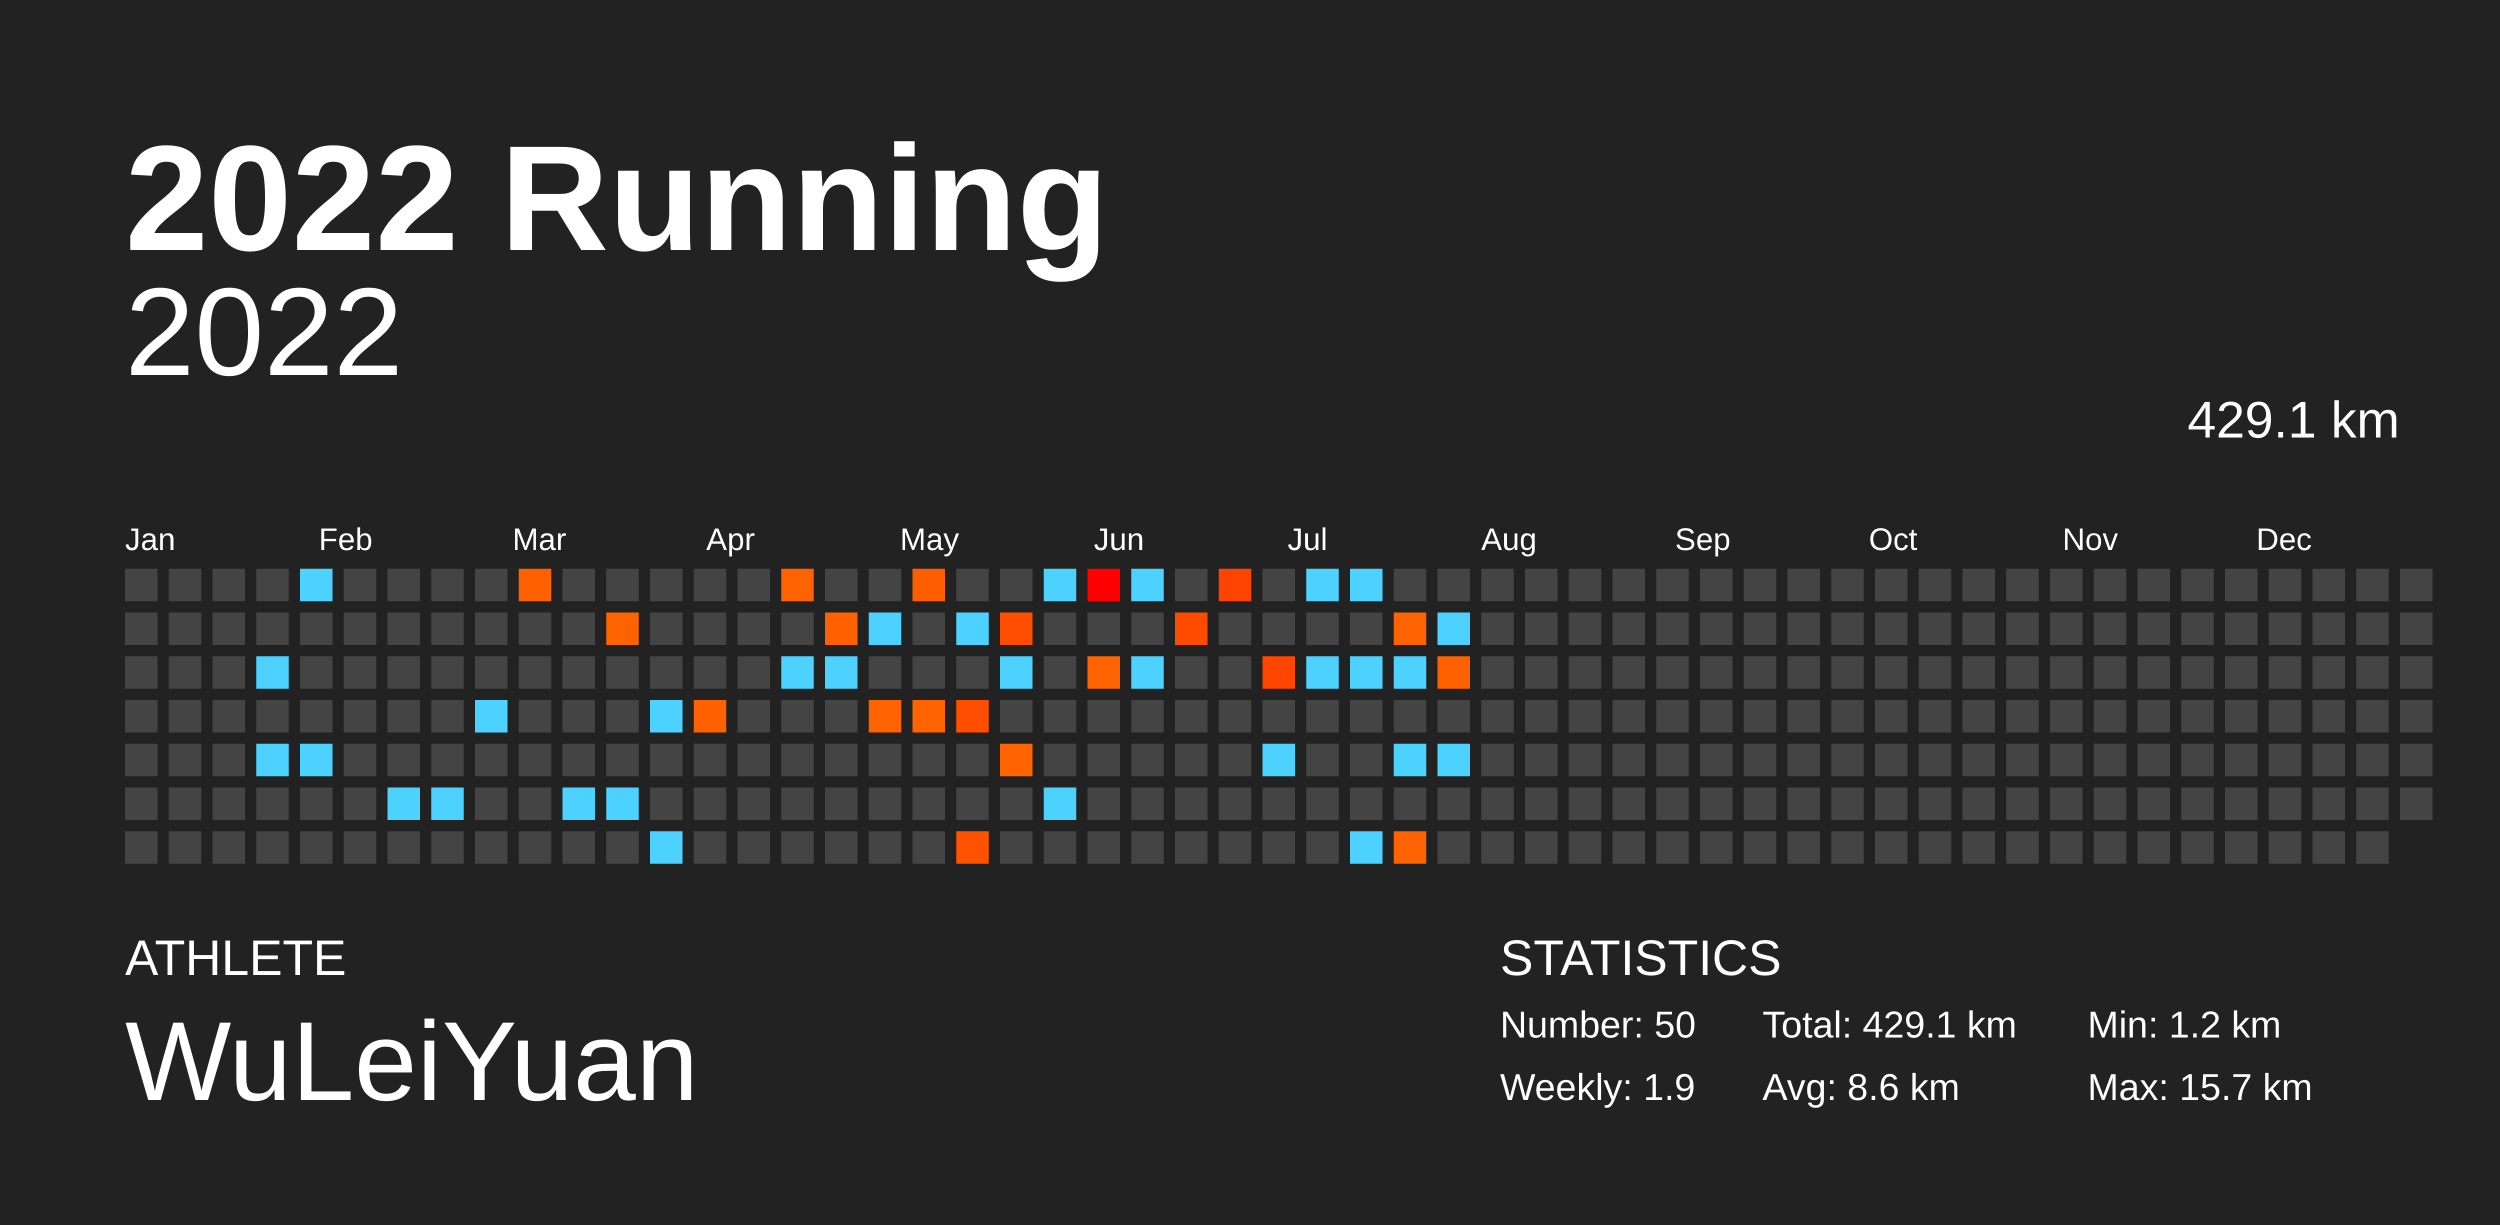
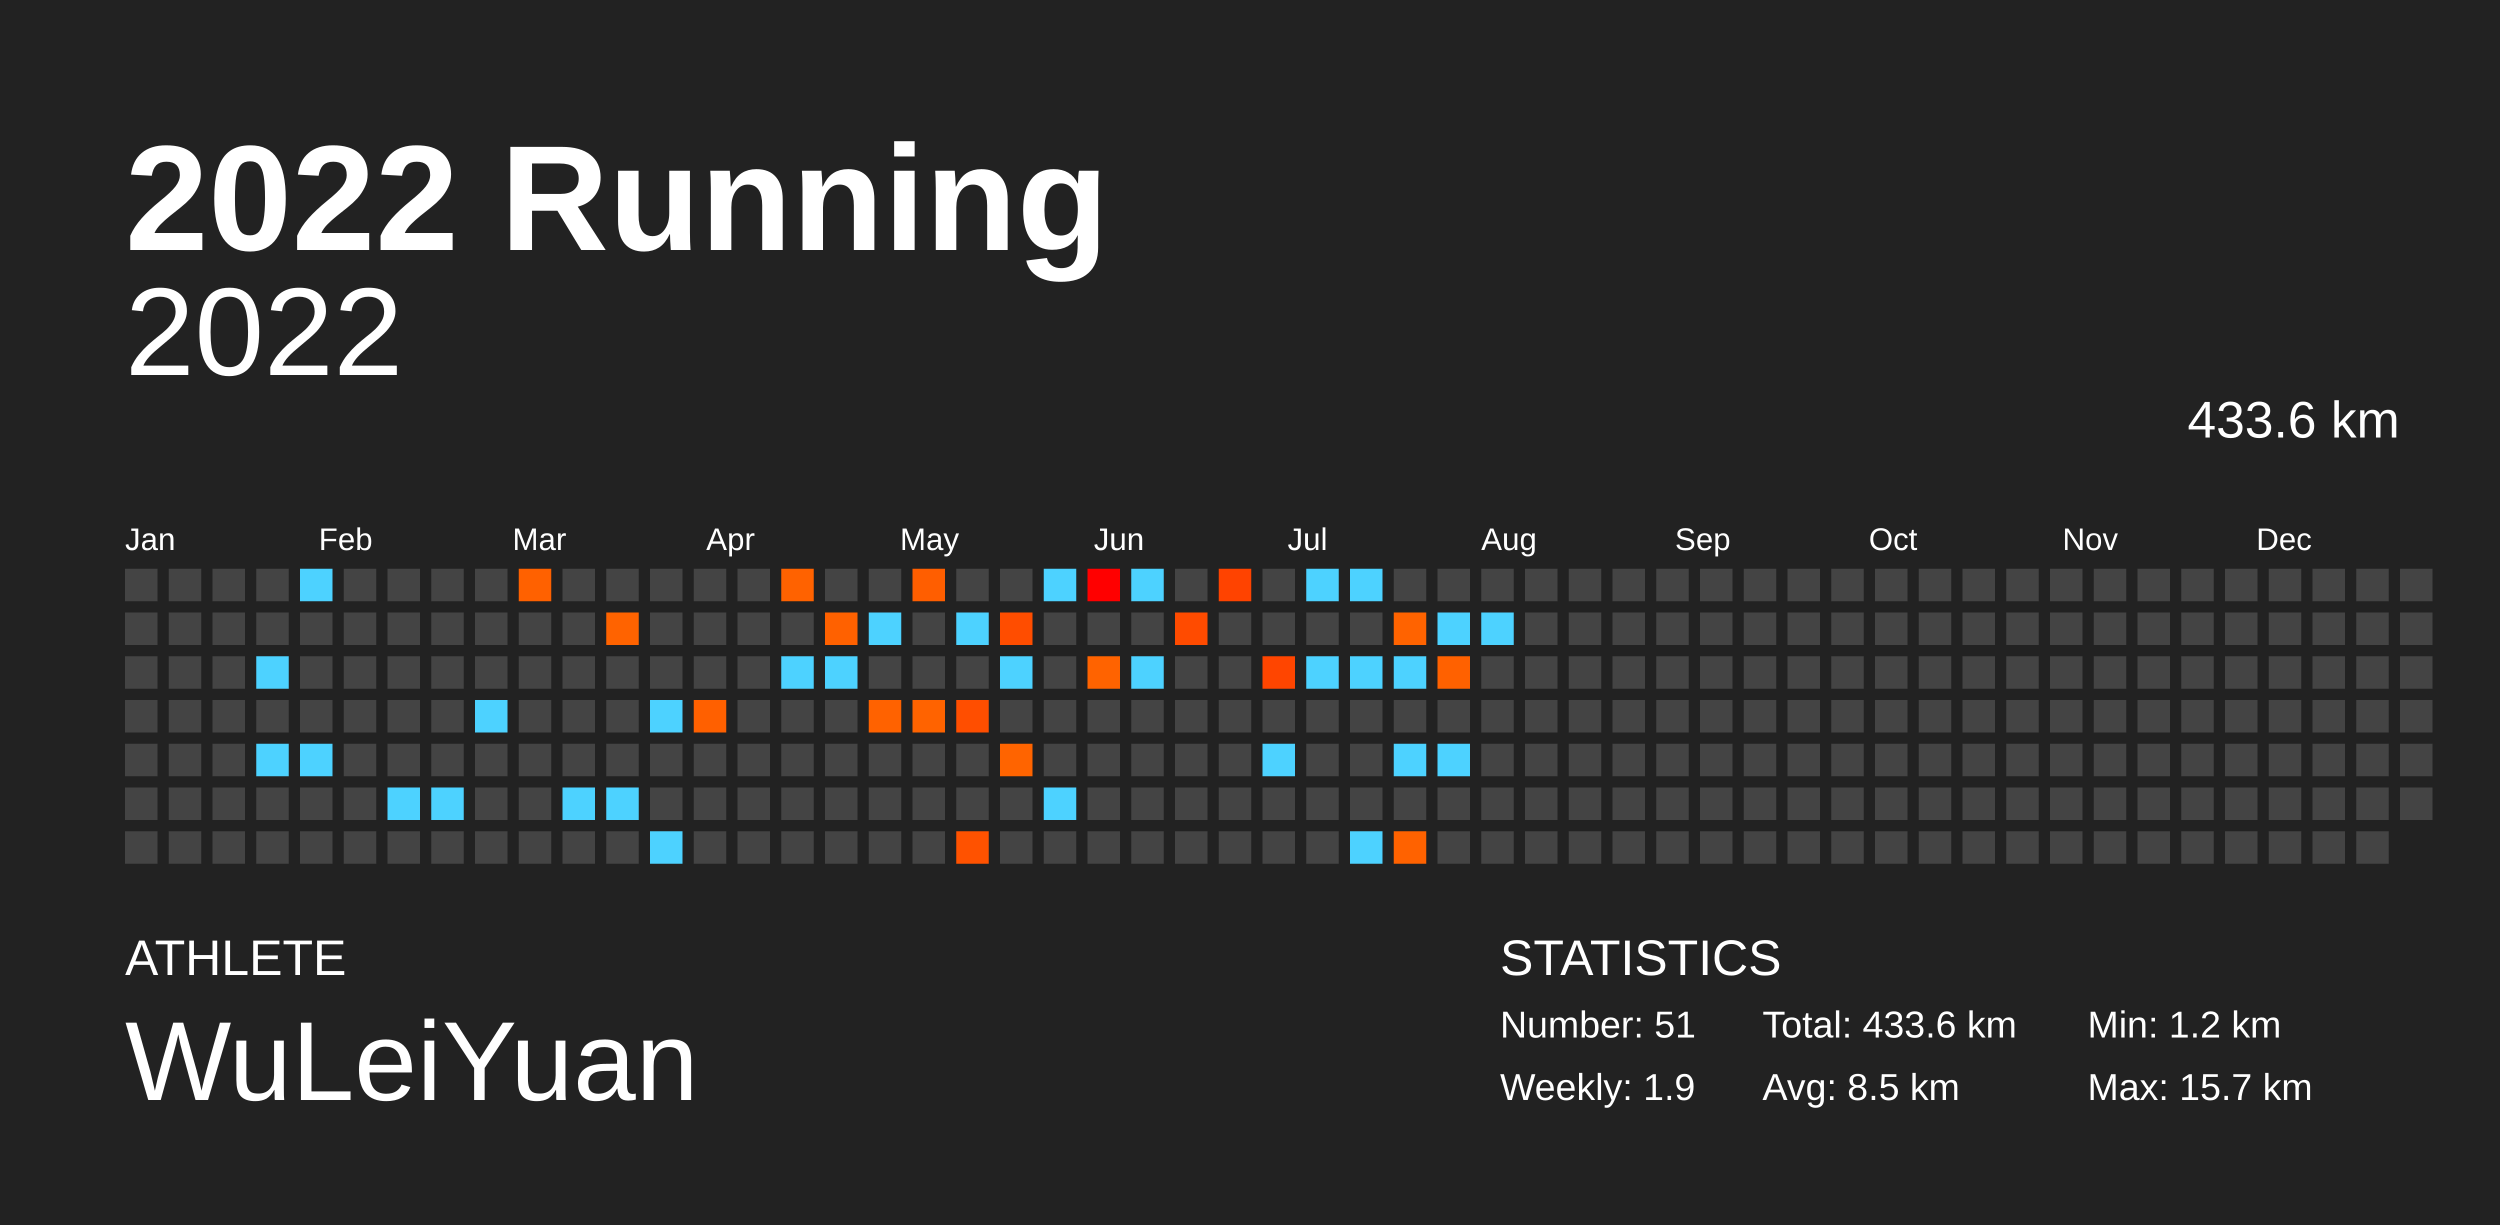
<svg xmlns="http://www.w3.org/2000/svg" baseProfile="full" height="98mm" version="1.1" viewBox="0,0,200,98" width="200mm">
  <defs />
  <rect fill="#222222" height="98" width="200" x="0" y="0" />
  <text fill="#FFFFFF" style="font-size:12px; font-family:Arial; font-weight:bold;" x="10" y="20">2022 Running</text>
  <text fill="#FFFFFF" style="font-size:4px; font-family:Arial" x="10" y="78">ATHLETE</text>
  <text fill="#FFFFFF" style="font-size:9px; font-family:Arial" x="10" y="88">WuLeiYuan</text>
  <text fill="#FFFFFF" style="font-size:4px; font-family:Arial" x="120" y="78">STATISTICS</text>
-   <text fill="#FFFFFF" style="font-size:3px; font-family:Arial" x="120" y="83">Number: 50</text>
+   <text fill="#FFFFFF" style="font-size:3px; font-family:Arial" x="120" y="83">Number: 51</text>
  <text fill="#FFFFFF" style="font-size:3px; font-family:Arial" x="120" y="88">Weekly: 1.9</text>
-   <text fill="#FFFFFF" style="font-size:3px; font-family:Arial" x="141" y="83">Total: 429.1 km</text>
-   <text fill="#FFFFFF" style="font-size:3px; font-family:Arial" x="141" y="88">Avg: 8.6 km</text>
+   <text fill="#FFFFFF" style="font-size:3px; font-family:Arial" x="141" y="83">Total: 433.6 km</text>
+   <text fill="#FFFFFF" style="font-size:3px; font-family:Arial" x="141" y="88">Avg: 8.5 km</text>
  <text fill="#FFFFFF" style="font-size:3px; font-family:Arial" x="167" y="83">Min: 1.2 km</text>
  <text fill="#FFFFFF" style="font-size:3px; font-family:Arial" x="167" y="88">Max: 15.7 km</text>
  <text alignment-baseline="hanging" fill="#FFFFFF" style="font-size:10.0px; font-family:Arial;" x="10" y="30">2022</text>
-   <text alignment-baseline="hanging" fill="#FFFFFF" style="font-size:4.125px; font-family:Arial;" x="175" y="35">429.1 km</text>
+   <text alignment-baseline="hanging" fill="#FFFFFF" style="font-size:4.125px; font-family:Arial;" x="175" y="35">433.6 km</text>
  <text fill="#FFFFFF" style="font-size:2.5px; font-family:Arial" x="10.0" y="44">Jan</text>
  <text fill="#FFFFFF" style="font-size:2.5px; font-family:Arial" x="25.5" y="44">Feb</text>
  <text fill="#FFFFFF" style="font-size:2.5px; font-family:Arial" x="41.0" y="44">Mar</text>
  <text fill="#FFFFFF" style="font-size:2.5px; font-family:Arial" x="56.5" y="44">Apr</text>
  <text fill="#FFFFFF" style="font-size:2.5px; font-family:Arial" x="72.0" y="44">May</text>
  <text fill="#FFFFFF" style="font-size:2.5px; font-family:Arial" x="87.5" y="44">Jun</text>
  <text fill="#FFFFFF" style="font-size:2.5px; font-family:Arial" x="103.0" y="44">Jul</text>
  <text fill="#FFFFFF" style="font-size:2.5px; font-family:Arial" x="118.5" y="44">Aug</text>
  <text fill="#FFFFFF" style="font-size:2.5px; font-family:Arial" x="134.0" y="44">Sep</text>
  <text fill="#FFFFFF" style="font-size:2.5px; font-family:Arial" x="149.5" y="44">Oct</text>
  <text fill="#FFFFFF" style="font-size:2.5px; font-family:Arial" x="165.0" y="44">Nov</text>
  <text fill="#FFFFFF" style="font-size:2.5px; font-family:Arial" x="180.5" y="44">Dec</text>
  <rect fill="#444444" height="2.6" width="2.6" x="10.0" y="45.5" />
  <rect fill="#444444" height="2.6" width="2.6" x="10.0" y="49.0" />
  <rect fill="#444444" height="2.6" width="2.6" x="10.0" y="52.5" />
  <rect fill="#444444" height="2.6" width="2.6" x="10.0" y="56.0" />
  <rect fill="#444444" height="2.6" width="2.6" x="10.0" y="59.5" />
  <rect fill="#444444" height="2.6" width="2.6" x="10.0" y="63.0" />
  <rect fill="#444444" height="2.6" width="2.6" x="10.0" y="66.5" />
  <rect fill="#444444" height="2.6" width="2.6" x="13.5" y="45.5" />
  <rect fill="#444444" height="2.6" width="2.6" x="13.5" y="49.0" />
  <rect fill="#444444" height="2.6" width="2.6" x="13.5" y="52.5" />
  <rect fill="#444444" height="2.6" width="2.6" x="13.5" y="56.0" />
  <rect fill="#444444" height="2.6" width="2.6" x="13.5" y="59.5" />
  <rect fill="#444444" height="2.6" width="2.6" x="13.5" y="63.0" />
  <rect fill="#444444" height="2.6" width="2.6" x="13.5" y="66.5" />
  <rect fill="#444444" height="2.6" width="2.6" x="17.0" y="45.5" />
  <rect fill="#444444" height="2.6" width="2.6" x="17.0" y="49.0" />
  <rect fill="#444444" height="2.6" width="2.6" x="17.0" y="52.5" />
  <rect fill="#444444" height="2.6" width="2.6" x="17.0" y="56.0" />
  <rect fill="#444444" height="2.6" width="2.6" x="17.0" y="59.5" />
  <rect fill="#444444" height="2.6" width="2.6" x="17.0" y="63.0" />
  <rect fill="#444444" height="2.6" width="2.6" x="17.0" y="66.5" />
  <rect fill="#444444" height="2.6" width="2.6" x="20.5" y="45.5" />
  <rect fill="#444444" height="2.6" width="2.6" x="20.5" y="49.0" />
  <rect fill="#4dd2ff" height="2.6" width="2.6" x="20.5" y="52.5" />
  <rect fill="#444444" height="2.6" width="2.6" x="20.5" y="56.0" />
  <rect fill="#4dd2ff" height="2.6" width="2.6" x="20.5" y="59.5" />
  <rect fill="#444444" height="2.6" width="2.6" x="20.5" y="63.0" />
  <rect fill="#444444" height="2.6" width="2.6" x="20.5" y="66.5" />
  <rect fill="#4dd2ff" height="2.6" width="2.6" x="24.0" y="45.5" />
  <rect fill="#444444" height="2.6" width="2.6" x="24.0" y="49.0" />
  <rect fill="#444444" height="2.6" width="2.6" x="24.0" y="52.5" />
  <rect fill="#444444" height="2.6" width="2.6" x="24.0" y="56.0" />
  <rect fill="#4dd2ff" height="2.6" width="2.6" x="24.0" y="59.5" />
  <rect fill="#444444" height="2.6" width="2.6" x="24.0" y="63.0" />
  <rect fill="#444444" height="2.6" width="2.6" x="24.0" y="66.5" />
  <rect fill="#444444" height="2.6" width="2.6" x="27.5" y="45.5" />
  <rect fill="#444444" height="2.6" width="2.6" x="27.5" y="49.0" />
  <rect fill="#444444" height="2.6" width="2.6" x="27.5" y="52.5" />
  <rect fill="#444444" height="2.6" width="2.6" x="27.5" y="56.0" />
  <rect fill="#444444" height="2.6" width="2.6" x="27.5" y="59.5" />
  <rect fill="#444444" height="2.6" width="2.6" x="27.5" y="63.0" />
  <rect fill="#444444" height="2.6" width="2.6" x="27.5" y="66.5" />
  <rect fill="#444444" height="2.6" width="2.6" x="31.0" y="45.5" />
  <rect fill="#444444" height="2.6" width="2.6" x="31.0" y="49.0" />
  <rect fill="#444444" height="2.6" width="2.6" x="31.0" y="52.5" />
  <rect fill="#444444" height="2.6" width="2.6" x="31.0" y="56.0" />
  <rect fill="#444444" height="2.6" width="2.6" x="31.0" y="59.5" />
  <rect fill="#4dd2ff" height="2.6" width="2.6" x="31.0" y="63.0" />
  <rect fill="#444444" height="2.6" width="2.6" x="31.0" y="66.5" />
  <rect fill="#444444" height="2.6" width="2.6" x="34.5" y="45.5" />
  <rect fill="#444444" height="2.6" width="2.6" x="34.5" y="49.0" />
  <rect fill="#444444" height="2.6" width="2.6" x="34.5" y="52.5" />
  <rect fill="#444444" height="2.6" width="2.6" x="34.5" y="56.0" />
  <rect fill="#444444" height="2.6" width="2.6" x="34.5" y="59.5" />
  <rect fill="#4dd2ff" height="2.6" width="2.6" x="34.5" y="63.0" />
  <rect fill="#444444" height="2.6" width="2.6" x="34.5" y="66.5" />
  <rect fill="#444444" height="2.6" width="2.6" x="38.0" y="45.5" />
  <rect fill="#444444" height="2.6" width="2.6" x="38.0" y="49.0" />
  <rect fill="#444444" height="2.6" width="2.6" x="38.0" y="52.5" />
  <rect fill="#4dd2ff" height="2.6" width="2.6" x="38.0" y="56.0" />
  <rect fill="#444444" height="2.6" width="2.6" x="38.0" y="59.5" />
  <rect fill="#444444" height="2.6" width="2.6" x="38.0" y="63.0" />
  <rect fill="#444444" height="2.6" width="2.6" x="38.0" y="66.5" />
  <rect fill="#ff6100" height="2.6" width="2.6" x="41.5" y="45.5" />
  <rect fill="#444444" height="2.6" width="2.6" x="41.5" y="49.0" />
  <rect fill="#444444" height="2.6" width="2.6" x="41.5" y="52.5" />
  <rect fill="#444444" height="2.6" width="2.6" x="41.5" y="56.0" />
  <rect fill="#444444" height="2.6" width="2.6" x="41.5" y="59.5" />
  <rect fill="#444444" height="2.6" width="2.6" x="41.5" y="63.0" />
  <rect fill="#444444" height="2.6" width="2.6" x="41.5" y="66.5" />
  <rect fill="#444444" height="2.6" width="2.6" x="45.0" y="45.5" />
  <rect fill="#444444" height="2.6" width="2.6" x="45.0" y="49.0" />
  <rect fill="#444444" height="2.6" width="2.6" x="45.0" y="52.5" />
  <rect fill="#444444" height="2.6" width="2.6" x="45.0" y="56.0" />
  <rect fill="#444444" height="2.6" width="2.6" x="45.0" y="59.5" />
  <rect fill="#4dd2ff" height="2.6" width="2.6" x="45.0" y="63.0" />
  <rect fill="#444444" height="2.6" width="2.6" x="45.0" y="66.5" />
  <rect fill="#444444" height="2.6" width="2.6" x="48.5" y="45.5" />
  <rect fill="#ff6300" height="2.6" width="2.6" x="48.5" y="49.0" />
  <rect fill="#444444" height="2.6" width="2.6" x="48.5" y="52.5" />
  <rect fill="#444444" height="2.6" width="2.6" x="48.5" y="56.0" />
  <rect fill="#444444" height="2.6" width="2.6" x="48.5" y="59.5" />
  <rect fill="#4dd2ff" height="2.6" width="2.6" x="48.5" y="63.0" />
  <rect fill="#444444" height="2.6" width="2.6" x="48.5" y="66.5" />
  <rect fill="#444444" height="2.6" width="2.6" x="52.0" y="45.5" />
  <rect fill="#444444" height="2.6" width="2.6" x="52.0" y="49.0" />
  <rect fill="#444444" height="2.6" width="2.6" x="52.0" y="52.5" />
  <rect fill="#4dd2ff" height="2.6" width="2.6" x="52.0" y="56.0" />
  <rect fill="#444444" height="2.6" width="2.6" x="52.0" y="59.5" />
  <rect fill="#444444" height="2.6" width="2.6" x="52.0" y="63.0" />
  <rect fill="#4dd2ff" height="2.6" width="2.6" x="52.0" y="66.5" />
  <rect fill="#444444" height="2.6" width="2.6" x="55.5" y="45.5" />
  <rect fill="#444444" height="2.6" width="2.6" x="55.5" y="49.0" />
  <rect fill="#444444" height="2.6" width="2.6" x="55.5" y="52.5" />
  <rect fill="#ff6000" height="2.6" width="2.6" x="55.5" y="56.0" />
  <rect fill="#444444" height="2.6" width="2.6" x="55.5" y="59.5" />
  <rect fill="#444444" height="2.6" width="2.6" x="55.5" y="63.0" />
  <rect fill="#444444" height="2.6" width="2.6" x="55.5" y="66.5" />
  <rect fill="#444444" height="2.6" width="2.6" x="59.0" y="45.5" />
  <rect fill="#444444" height="2.6" width="2.6" x="59.0" y="49.0" />
  <rect fill="#444444" height="2.6" width="2.6" x="59.0" y="52.5" />
  <rect fill="#444444" height="2.6" width="2.6" x="59.0" y="56.0" />
  <rect fill="#444444" height="2.6" width="2.6" x="59.0" y="59.5" />
  <rect fill="#444444" height="2.6" width="2.6" x="59.0" y="63.0" />
  <rect fill="#444444" height="2.6" width="2.6" x="59.0" y="66.5" />
  <rect fill="#ff6200" height="2.6" width="2.6" x="62.5" y="45.5" />
  <rect fill="#444444" height="2.6" width="2.6" x="62.5" y="49.0" />
  <rect fill="#4dd2ff" height="2.6" width="2.6" x="62.5" y="52.5" />
  <rect fill="#444444" height="2.6" width="2.6" x="62.5" y="56.0" />
  <rect fill="#444444" height="2.6" width="2.6" x="62.5" y="59.5" />
  <rect fill="#444444" height="2.6" width="2.6" x="62.5" y="63.0" />
  <rect fill="#444444" height="2.6" width="2.6" x="62.5" y="66.5" />
  <rect fill="#444444" height="2.6" width="2.6" x="66.0" y="45.5" />
  <rect fill="#ff6100" height="2.6" width="2.6" x="66.0" y="49.0" />
  <rect fill="#4dd2ff" height="2.6" width="2.6" x="66.0" y="52.5" />
  <rect fill="#444444" height="2.6" width="2.6" x="66.0" y="56.0" />
  <rect fill="#444444" height="2.6" width="2.6" x="66.0" y="59.5" />
  <rect fill="#444444" height="2.6" width="2.6" x="66.0" y="63.0" />
  <rect fill="#444444" height="2.6" width="2.6" x="66.0" y="66.5" />
  <rect fill="#444444" height="2.6" width="2.6" x="69.5" y="45.5" />
  <rect fill="#4dd2ff" height="2.6" width="2.6" x="69.5" y="49.0" />
  <rect fill="#444444" height="2.6" width="2.6" x="69.5" y="52.5" />
  <rect fill="#ff6200" height="2.6" width="2.6" x="69.5" y="56.0" />
  <rect fill="#444444" height="2.6" width="2.6" x="69.5" y="59.5" />
  <rect fill="#444444" height="2.6" width="2.6" x="69.5" y="63.0" />
  <rect fill="#444444" height="2.6" width="2.6" x="69.5" y="66.5" />
  <rect fill="#ff5e00" height="2.6" width="2.6" x="73.0" y="45.5" />
  <rect fill="#444444" height="2.6" width="2.6" x="73.0" y="49.0" />
  <rect fill="#444444" height="2.6" width="2.6" x="73.0" y="52.5" />
  <rect fill="#ff6300" height="2.6" width="2.6" x="73.0" y="56.0" />
  <rect fill="#444444" height="2.6" width="2.6" x="73.0" y="59.5" />
  <rect fill="#444444" height="2.6" width="2.6" x="73.0" y="63.0" />
  <rect fill="#444444" height="2.6" width="2.6" x="73.0" y="66.5" />
  <rect fill="#444444" height="2.6" width="2.6" x="76.5" y="45.5" />
  <rect fill="#4dd2ff" height="2.6" width="2.6" x="76.5" y="49.0" />
  <rect fill="#444444" height="2.6" width="2.6" x="76.5" y="52.5" />
  <rect fill="#ff4e00" height="2.6" width="2.6" x="76.5" y="56.0" />
  <rect fill="#444444" height="2.6" width="2.6" x="76.5" y="59.5" />
  <rect fill="#444444" height="2.6" width="2.6" x="76.5" y="63.0" />
  <rect fill="#ff5200" height="2.6" width="2.6" x="76.5" y="66.5" />
  <rect fill="#444444" height="2.6" width="2.6" x="80.0" y="45.5" />
  <rect fill="#ff4d00" height="2.6" width="2.6" x="80.0" y="49.0" />
  <rect fill="#4dd2ff" height="2.6" width="2.6" x="80.0" y="52.5" />
  <rect fill="#444444" height="2.6" width="2.6" x="80.0" y="56.0" />
  <rect fill="#ff6400" height="2.6" width="2.6" x="80.0" y="59.5" />
  <rect fill="#444444" height="2.6" width="2.6" x="80.0" y="63.0" />
  <rect fill="#444444" height="2.6" width="2.6" x="80.0" y="66.5" />
  <rect fill="#4dd2ff" height="2.6" width="2.6" x="83.5" y="45.5" />
  <rect fill="#444444" height="2.6" width="2.6" x="83.5" y="49.0" />
  <rect fill="#444444" height="2.6" width="2.6" x="83.5" y="52.5" />
  <rect fill="#444444" height="2.6" width="2.6" x="83.5" y="56.0" />
  <rect fill="#444444" height="2.6" width="2.6" x="83.5" y="59.5" />
  <rect fill="#4dd2ff" height="2.6" width="2.6" x="83.5" y="63.0" />
  <rect fill="#444444" height="2.6" width="2.6" x="83.5" y="66.5" />
  <rect fill="#ff0000" height="2.6" width="2.6" x="87.0" y="45.5" />
  <rect fill="#444444" height="2.6" width="2.6" x="87.0" y="49.0" />
  <rect fill="#ff6300" height="2.6" width="2.6" x="87.0" y="52.5" />
  <rect fill="#444444" height="2.6" width="2.6" x="87.0" y="56.0" />
  <rect fill="#444444" height="2.6" width="2.6" x="87.0" y="59.5" />
  <rect fill="#444444" height="2.6" width="2.6" x="87.0" y="63.0" />
  <rect fill="#444444" height="2.6" width="2.6" x="87.0" y="66.5" />
  <rect fill="#4dd2ff" height="2.6" width="2.6" x="90.5" y="45.5" />
  <rect fill="#444444" height="2.6" width="2.6" x="90.5" y="49.0" />
  <rect fill="#4dd2ff" height="2.6" width="2.6" x="90.5" y="52.5" />
  <rect fill="#444444" height="2.6" width="2.6" x="90.5" y="56.0" />
  <rect fill="#444444" height="2.6" width="2.6" x="90.5" y="59.5" />
  <rect fill="#444444" height="2.6" width="2.6" x="90.5" y="63.0" />
  <rect fill="#444444" height="2.6" width="2.6" x="90.5" y="66.5" />
  <rect fill="#444444" height="2.6" width="2.6" x="94.0" y="45.5" />
  <rect fill="#ff4b00" height="2.6" width="2.6" x="94.0" y="49.0" />
  <rect fill="#444444" height="2.6" width="2.6" x="94.0" y="52.5" />
  <rect fill="#444444" height="2.6" width="2.6" x="94.0" y="56.0" />
  <rect fill="#444444" height="2.6" width="2.6" x="94.0" y="59.5" />
  <rect fill="#444444" height="2.6" width="2.6" x="94.0" y="63.0" />
  <rect fill="#444444" height="2.6" width="2.6" x="94.0" y="66.5" />
  <rect fill="#ff4300" height="2.6" width="2.6" x="97.5" y="45.5" />
  <rect fill="#444444" height="2.6" width="2.6" x="97.5" y="49.0" />
  <rect fill="#444444" height="2.6" width="2.6" x="97.5" y="52.5" />
  <rect fill="#444444" height="2.6" width="2.6" x="97.5" y="56.0" />
  <rect fill="#444444" height="2.6" width="2.6" x="97.5" y="59.5" />
  <rect fill="#444444" height="2.6" width="2.6" x="97.5" y="63.0" />
  <rect fill="#444444" height="2.6" width="2.6" x="97.5" y="66.5" />
  <rect fill="#444444" height="2.6" width="2.6" x="101.0" y="45.5" />
  <rect fill="#444444" height="2.6" width="2.6" x="101.0" y="49.0" />
  <rect fill="#ff4500" height="2.6" width="2.6" x="101.0" y="52.5" />
  <rect fill="#444444" height="2.6" width="2.6" x="101.0" y="56.0" />
  <rect fill="#4dd2ff" height="2.6" width="2.6" x="101.0" y="59.5" />
  <rect fill="#444444" height="2.6" width="2.6" x="101.0" y="63.0" />
  <rect fill="#444444" height="2.6" width="2.6" x="101.0" y="66.5" />
  <rect fill="#4dd2ff" height="2.6" width="2.6" x="104.5" y="45.5" />
  <rect fill="#444444" height="2.6" width="2.6" x="104.5" y="49.0" />
  <rect fill="#4dd2ff" height="2.6" width="2.6" x="104.5" y="52.5" />
  <rect fill="#444444" height="2.6" width="2.6" x="104.5" y="56.0" />
  <rect fill="#444444" height="2.6" width="2.6" x="104.5" y="59.5" />
  <rect fill="#444444" height="2.6" width="2.6" x="104.5" y="63.0" />
  <rect fill="#444444" height="2.6" width="2.6" x="104.5" y="66.5" />
  <rect fill="#4dd2ff" height="2.6" width="2.6" x="108.0" y="45.5" />
  <rect fill="#444444" height="2.6" width="2.6" x="108.0" y="49.0" />
  <rect fill="#4dd2ff" height="2.6" width="2.6" x="108.0" y="52.5" />
  <rect fill="#444444" height="2.6" width="2.6" x="108.0" y="56.0" />
  <rect fill="#444444" height="2.6" width="2.6" x="108.0" y="59.5" />
  <rect fill="#444444" height="2.6" width="2.6" x="108.0" y="63.0" />
  <rect fill="#4dd2ff" height="2.6" width="2.6" x="108.0" y="66.5" />
  <rect fill="#444444" height="2.6" width="2.6" x="111.5" y="45.5" />
  <rect fill="#ff6300" height="2.6" width="2.6" x="111.5" y="49.0" />
  <rect fill="#4dd2ff" height="2.6" width="2.6" x="111.5" y="52.5" />
  <rect fill="#444444" height="2.6" width="2.6" x="111.5" y="56.0" />
  <rect fill="#4dd2ff" height="2.6" width="2.6" x="111.5" y="59.5" />
  <rect fill="#444444" height="2.6" width="2.6" x="111.5" y="63.0" />
  <rect fill="#ff6200" height="2.6" width="2.6" x="111.5" y="66.5" />
  <rect fill="#444444" height="2.6" width="2.6" x="115.0" y="45.5" />
  <rect fill="#4dd2ff" height="2.6" width="2.6" x="115.0" y="49.0" />
  <rect fill="#ff6100" height="2.6" width="2.6" x="115.0" y="52.5" />
  <rect fill="#444444" height="2.6" width="2.6" x="115.0" y="56.0" />
  <rect fill="#4dd2ff" height="2.6" width="2.6" x="115.0" y="59.5" />
  <rect fill="#444444" height="2.6" width="2.6" x="115.0" y="63.0" />
  <rect fill="#444444" height="2.6" width="2.6" x="115.0" y="66.5" />
  <rect fill="#444444" height="2.6" width="2.6" x="118.5" y="45.5" />
-   <rect fill="#444444" height="2.6" width="2.6" x="118.5" y="49.0" />
+   <rect fill="#4dd2ff" height="2.6" width="2.6" x="118.5" y="49.0" />
  <rect fill="#444444" height="2.6" width="2.6" x="118.5" y="52.5" />
  <rect fill="#444444" height="2.6" width="2.6" x="118.5" y="56.0" />
  <rect fill="#444444" height="2.6" width="2.6" x="118.5" y="59.5" />
  <rect fill="#444444" height="2.6" width="2.6" x="118.5" y="63.0" />
  <rect fill="#444444" height="2.6" width="2.6" x="118.5" y="66.5" />
  <rect fill="#444444" height="2.6" width="2.6" x="122.0" y="45.5" />
  <rect fill="#444444" height="2.6" width="2.6" x="122.0" y="49.0" />
  <rect fill="#444444" height="2.6" width="2.6" x="122.0" y="52.5" />
  <rect fill="#444444" height="2.6" width="2.6" x="122.0" y="56.0" />
  <rect fill="#444444" height="2.6" width="2.6" x="122.0" y="59.5" />
  <rect fill="#444444" height="2.6" width="2.6" x="122.0" y="63.0" />
  <rect fill="#444444" height="2.6" width="2.6" x="122.0" y="66.5" />
  <rect fill="#444444" height="2.6" width="2.6" x="125.5" y="45.5" />
  <rect fill="#444444" height="2.6" width="2.6" x="125.5" y="49.0" />
  <rect fill="#444444" height="2.6" width="2.6" x="125.5" y="52.5" />
  <rect fill="#444444" height="2.6" width="2.6" x="125.5" y="56.0" />
  <rect fill="#444444" height="2.6" width="2.6" x="125.5" y="59.5" />
  <rect fill="#444444" height="2.6" width="2.6" x="125.5" y="63.0" />
  <rect fill="#444444" height="2.6" width="2.6" x="125.5" y="66.5" />
  <rect fill="#444444" height="2.6" width="2.6" x="129.0" y="45.5" />
  <rect fill="#444444" height="2.6" width="2.6" x="129.0" y="49.0" />
  <rect fill="#444444" height="2.6" width="2.6" x="129.0" y="52.5" />
  <rect fill="#444444" height="2.6" width="2.6" x="129.0" y="56.0" />
  <rect fill="#444444" height="2.6" width="2.6" x="129.0" y="59.5" />
  <rect fill="#444444" height="2.6" width="2.6" x="129.0" y="63.0" />
  <rect fill="#444444" height="2.6" width="2.6" x="129.0" y="66.5" />
  <rect fill="#444444" height="2.6" width="2.6" x="132.5" y="45.5" />
  <rect fill="#444444" height="2.6" width="2.6" x="132.5" y="49.0" />
  <rect fill="#444444" height="2.6" width="2.6" x="132.5" y="52.5" />
  <rect fill="#444444" height="2.6" width="2.6" x="132.5" y="56.0" />
  <rect fill="#444444" height="2.6" width="2.6" x="132.5" y="59.5" />
  <rect fill="#444444" height="2.6" width="2.6" x="132.5" y="63.0" />
  <rect fill="#444444" height="2.6" width="2.6" x="132.5" y="66.5" />
  <rect fill="#444444" height="2.6" width="2.6" x="136.0" y="45.5" />
  <rect fill="#444444" height="2.6" width="2.6" x="136.0" y="49.0" />
  <rect fill="#444444" height="2.6" width="2.6" x="136.0" y="52.5" />
  <rect fill="#444444" height="2.6" width="2.6" x="136.0" y="56.0" />
  <rect fill="#444444" height="2.6" width="2.6" x="136.0" y="59.5" />
  <rect fill="#444444" height="2.6" width="2.6" x="136.0" y="63.0" />
  <rect fill="#444444" height="2.6" width="2.6" x="136.0" y="66.5" />
  <rect fill="#444444" height="2.6" width="2.6" x="139.5" y="45.5" />
  <rect fill="#444444" height="2.6" width="2.6" x="139.5" y="49.0" />
  <rect fill="#444444" height="2.6" width="2.6" x="139.5" y="52.5" />
  <rect fill="#444444" height="2.6" width="2.6" x="139.5" y="56.0" />
  <rect fill="#444444" height="2.6" width="2.6" x="139.5" y="59.5" />
  <rect fill="#444444" height="2.6" width="2.6" x="139.5" y="63.0" />
  <rect fill="#444444" height="2.6" width="2.6" x="139.5" y="66.5" />
  <rect fill="#444444" height="2.6" width="2.6" x="143.0" y="45.5" />
  <rect fill="#444444" height="2.6" width="2.6" x="143.0" y="49.0" />
  <rect fill="#444444" height="2.6" width="2.6" x="143.0" y="52.5" />
  <rect fill="#444444" height="2.6" width="2.6" x="143.0" y="56.0" />
  <rect fill="#444444" height="2.6" width="2.6" x="143.0" y="59.5" />
  <rect fill="#444444" height="2.6" width="2.6" x="143.0" y="63.0" />
  <rect fill="#444444" height="2.6" width="2.6" x="143.0" y="66.5" />
  <rect fill="#444444" height="2.6" width="2.6" x="146.5" y="45.5" />
  <rect fill="#444444" height="2.6" width="2.6" x="146.5" y="49.0" />
  <rect fill="#444444" height="2.6" width="2.6" x="146.5" y="52.5" />
  <rect fill="#444444" height="2.6" width="2.6" x="146.5" y="56.0" />
  <rect fill="#444444" height="2.6" width="2.6" x="146.5" y="59.5" />
  <rect fill="#444444" height="2.6" width="2.6" x="146.5" y="63.0" />
  <rect fill="#444444" height="2.6" width="2.6" x="146.5" y="66.5" />
  <rect fill="#444444" height="2.6" width="2.6" x="150.0" y="45.5" />
  <rect fill="#444444" height="2.6" width="2.6" x="150.0" y="49.0" />
  <rect fill="#444444" height="2.6" width="2.6" x="150.0" y="52.5" />
  <rect fill="#444444" height="2.6" width="2.6" x="150.0" y="56.0" />
  <rect fill="#444444" height="2.6" width="2.6" x="150.0" y="59.5" />
  <rect fill="#444444" height="2.6" width="2.6" x="150.0" y="63.0" />
  <rect fill="#444444" height="2.6" width="2.6" x="150.0" y="66.5" />
  <rect fill="#444444" height="2.6" width="2.6" x="153.5" y="45.5" />
  <rect fill="#444444" height="2.6" width="2.6" x="153.5" y="49.0" />
  <rect fill="#444444" height="2.6" width="2.6" x="153.5" y="52.5" />
  <rect fill="#444444" height="2.6" width="2.6" x="153.5" y="56.0" />
  <rect fill="#444444" height="2.6" width="2.6" x="153.5" y="59.5" />
  <rect fill="#444444" height="2.6" width="2.6" x="153.5" y="63.0" />
  <rect fill="#444444" height="2.6" width="2.6" x="153.5" y="66.5" />
  <rect fill="#444444" height="2.6" width="2.6" x="157.0" y="45.5" />
  <rect fill="#444444" height="2.6" width="2.6" x="157.0" y="49.0" />
  <rect fill="#444444" height="2.6" width="2.6" x="157.0" y="52.5" />
  <rect fill="#444444" height="2.6" width="2.6" x="157.0" y="56.0" />
  <rect fill="#444444" height="2.6" width="2.6" x="157.0" y="59.5" />
  <rect fill="#444444" height="2.6" width="2.6" x="157.0" y="63.0" />
  <rect fill="#444444" height="2.6" width="2.6" x="157.0" y="66.5" />
  <rect fill="#444444" height="2.6" width="2.6" x="160.5" y="45.5" />
  <rect fill="#444444" height="2.6" width="2.6" x="160.5" y="49.0" />
  <rect fill="#444444" height="2.6" width="2.6" x="160.5" y="52.5" />
  <rect fill="#444444" height="2.6" width="2.6" x="160.5" y="56.0" />
  <rect fill="#444444" height="2.6" width="2.6" x="160.5" y="59.5" />
  <rect fill="#444444" height="2.6" width="2.6" x="160.5" y="63.0" />
  <rect fill="#444444" height="2.6" width="2.6" x="160.5" y="66.5" />
  <rect fill="#444444" height="2.6" width="2.6" x="164.0" y="45.5" />
  <rect fill="#444444" height="2.6" width="2.6" x="164.0" y="49.0" />
  <rect fill="#444444" height="2.6" width="2.6" x="164.0" y="52.5" />
  <rect fill="#444444" height="2.6" width="2.6" x="164.0" y="56.0" />
  <rect fill="#444444" height="2.6" width="2.6" x="164.0" y="59.5" />
  <rect fill="#444444" height="2.6" width="2.6" x="164.0" y="63.0" />
  <rect fill="#444444" height="2.6" width="2.6" x="164.0" y="66.5" />
  <rect fill="#444444" height="2.6" width="2.6" x="167.5" y="45.5" />
  <rect fill="#444444" height="2.6" width="2.6" x="167.5" y="49.0" />
  <rect fill="#444444" height="2.6" width="2.6" x="167.5" y="52.5" />
  <rect fill="#444444" height="2.6" width="2.6" x="167.5" y="56.0" />
  <rect fill="#444444" height="2.6" width="2.6" x="167.5" y="59.5" />
  <rect fill="#444444" height="2.6" width="2.6" x="167.5" y="63.0" />
  <rect fill="#444444" height="2.6" width="2.6" x="167.5" y="66.5" />
  <rect fill="#444444" height="2.6" width="2.6" x="171.0" y="45.5" />
  <rect fill="#444444" height="2.6" width="2.6" x="171.0" y="49.0" />
  <rect fill="#444444" height="2.6" width="2.6" x="171.0" y="52.5" />
  <rect fill="#444444" height="2.6" width="2.6" x="171.0" y="56.0" />
  <rect fill="#444444" height="2.6" width="2.6" x="171.0" y="59.5" />
  <rect fill="#444444" height="2.6" width="2.6" x="171.0" y="63.0" />
  <rect fill="#444444" height="2.6" width="2.6" x="171.0" y="66.5" />
  <rect fill="#444444" height="2.6" width="2.6" x="174.5" y="45.5" />
  <rect fill="#444444" height="2.6" width="2.6" x="174.5" y="49.0" />
  <rect fill="#444444" height="2.6" width="2.6" x="174.5" y="52.5" />
  <rect fill="#444444" height="2.6" width="2.6" x="174.5" y="56.0" />
  <rect fill="#444444" height="2.6" width="2.6" x="174.5" y="59.5" />
  <rect fill="#444444" height="2.6" width="2.6" x="174.5" y="63.0" />
  <rect fill="#444444" height="2.6" width="2.6" x="174.5" y="66.5" />
  <rect fill="#444444" height="2.6" width="2.6" x="178.0" y="45.5" />
  <rect fill="#444444" height="2.6" width="2.6" x="178.0" y="49.0" />
  <rect fill="#444444" height="2.6" width="2.6" x="178.0" y="52.5" />
  <rect fill="#444444" height="2.6" width="2.6" x="178.0" y="56.0" />
  <rect fill="#444444" height="2.6" width="2.6" x="178.0" y="59.5" />
  <rect fill="#444444" height="2.6" width="2.6" x="178.0" y="63.0" />
  <rect fill="#444444" height="2.6" width="2.6" x="178.0" y="66.5" />
  <rect fill="#444444" height="2.6" width="2.6" x="181.5" y="45.5" />
  <rect fill="#444444" height="2.6" width="2.6" x="181.5" y="49.0" />
  <rect fill="#444444" height="2.6" width="2.6" x="181.5" y="52.5" />
  <rect fill="#444444" height="2.6" width="2.6" x="181.5" y="56.0" />
  <rect fill="#444444" height="2.6" width="2.6" x="181.5" y="59.5" />
  <rect fill="#444444" height="2.6" width="2.6" x="181.5" y="63.0" />
  <rect fill="#444444" height="2.6" width="2.6" x="181.5" y="66.5" />
  <rect fill="#444444" height="2.6" width="2.6" x="185.0" y="45.5" />
  <rect fill="#444444" height="2.6" width="2.6" x="185.0" y="49.0" />
  <rect fill="#444444" height="2.6" width="2.6" x="185.0" y="52.5" />
  <rect fill="#444444" height="2.6" width="2.6" x="185.0" y="56.0" />
  <rect fill="#444444" height="2.6" width="2.6" x="185.0" y="59.5" />
  <rect fill="#444444" height="2.6" width="2.6" x="185.0" y="63.0" />
  <rect fill="#444444" height="2.6" width="2.6" x="185.0" y="66.5" />
  <rect fill="#444444" height="2.6" width="2.6" x="188.5" y="45.5" />
  <rect fill="#444444" height="2.6" width="2.6" x="188.5" y="49.0" />
  <rect fill="#444444" height="2.6" width="2.6" x="188.5" y="52.5" />
  <rect fill="#444444" height="2.6" width="2.6" x="188.5" y="56.0" />
  <rect fill="#444444" height="2.6" width="2.6" x="188.5" y="59.5" />
  <rect fill="#444444" height="2.6" width="2.6" x="188.5" y="63.0" />
  <rect fill="#444444" height="2.6" width="2.6" x="188.5" y="66.5" />
  <rect fill="#444444" height="2.6" width="2.6" x="192.0" y="45.5" />
  <rect fill="#444444" height="2.6" width="2.6" x="192.0" y="49.0" />
  <rect fill="#444444" height="2.6" width="2.6" x="192.0" y="52.5" />
  <rect fill="#444444" height="2.6" width="2.6" x="192.0" y="56.0" />
  <rect fill="#444444" height="2.6" width="2.6" x="192.0" y="59.5" />
  <rect fill="#444444" height="2.6" width="2.6" x="192.0" y="63.0" />
</svg>
